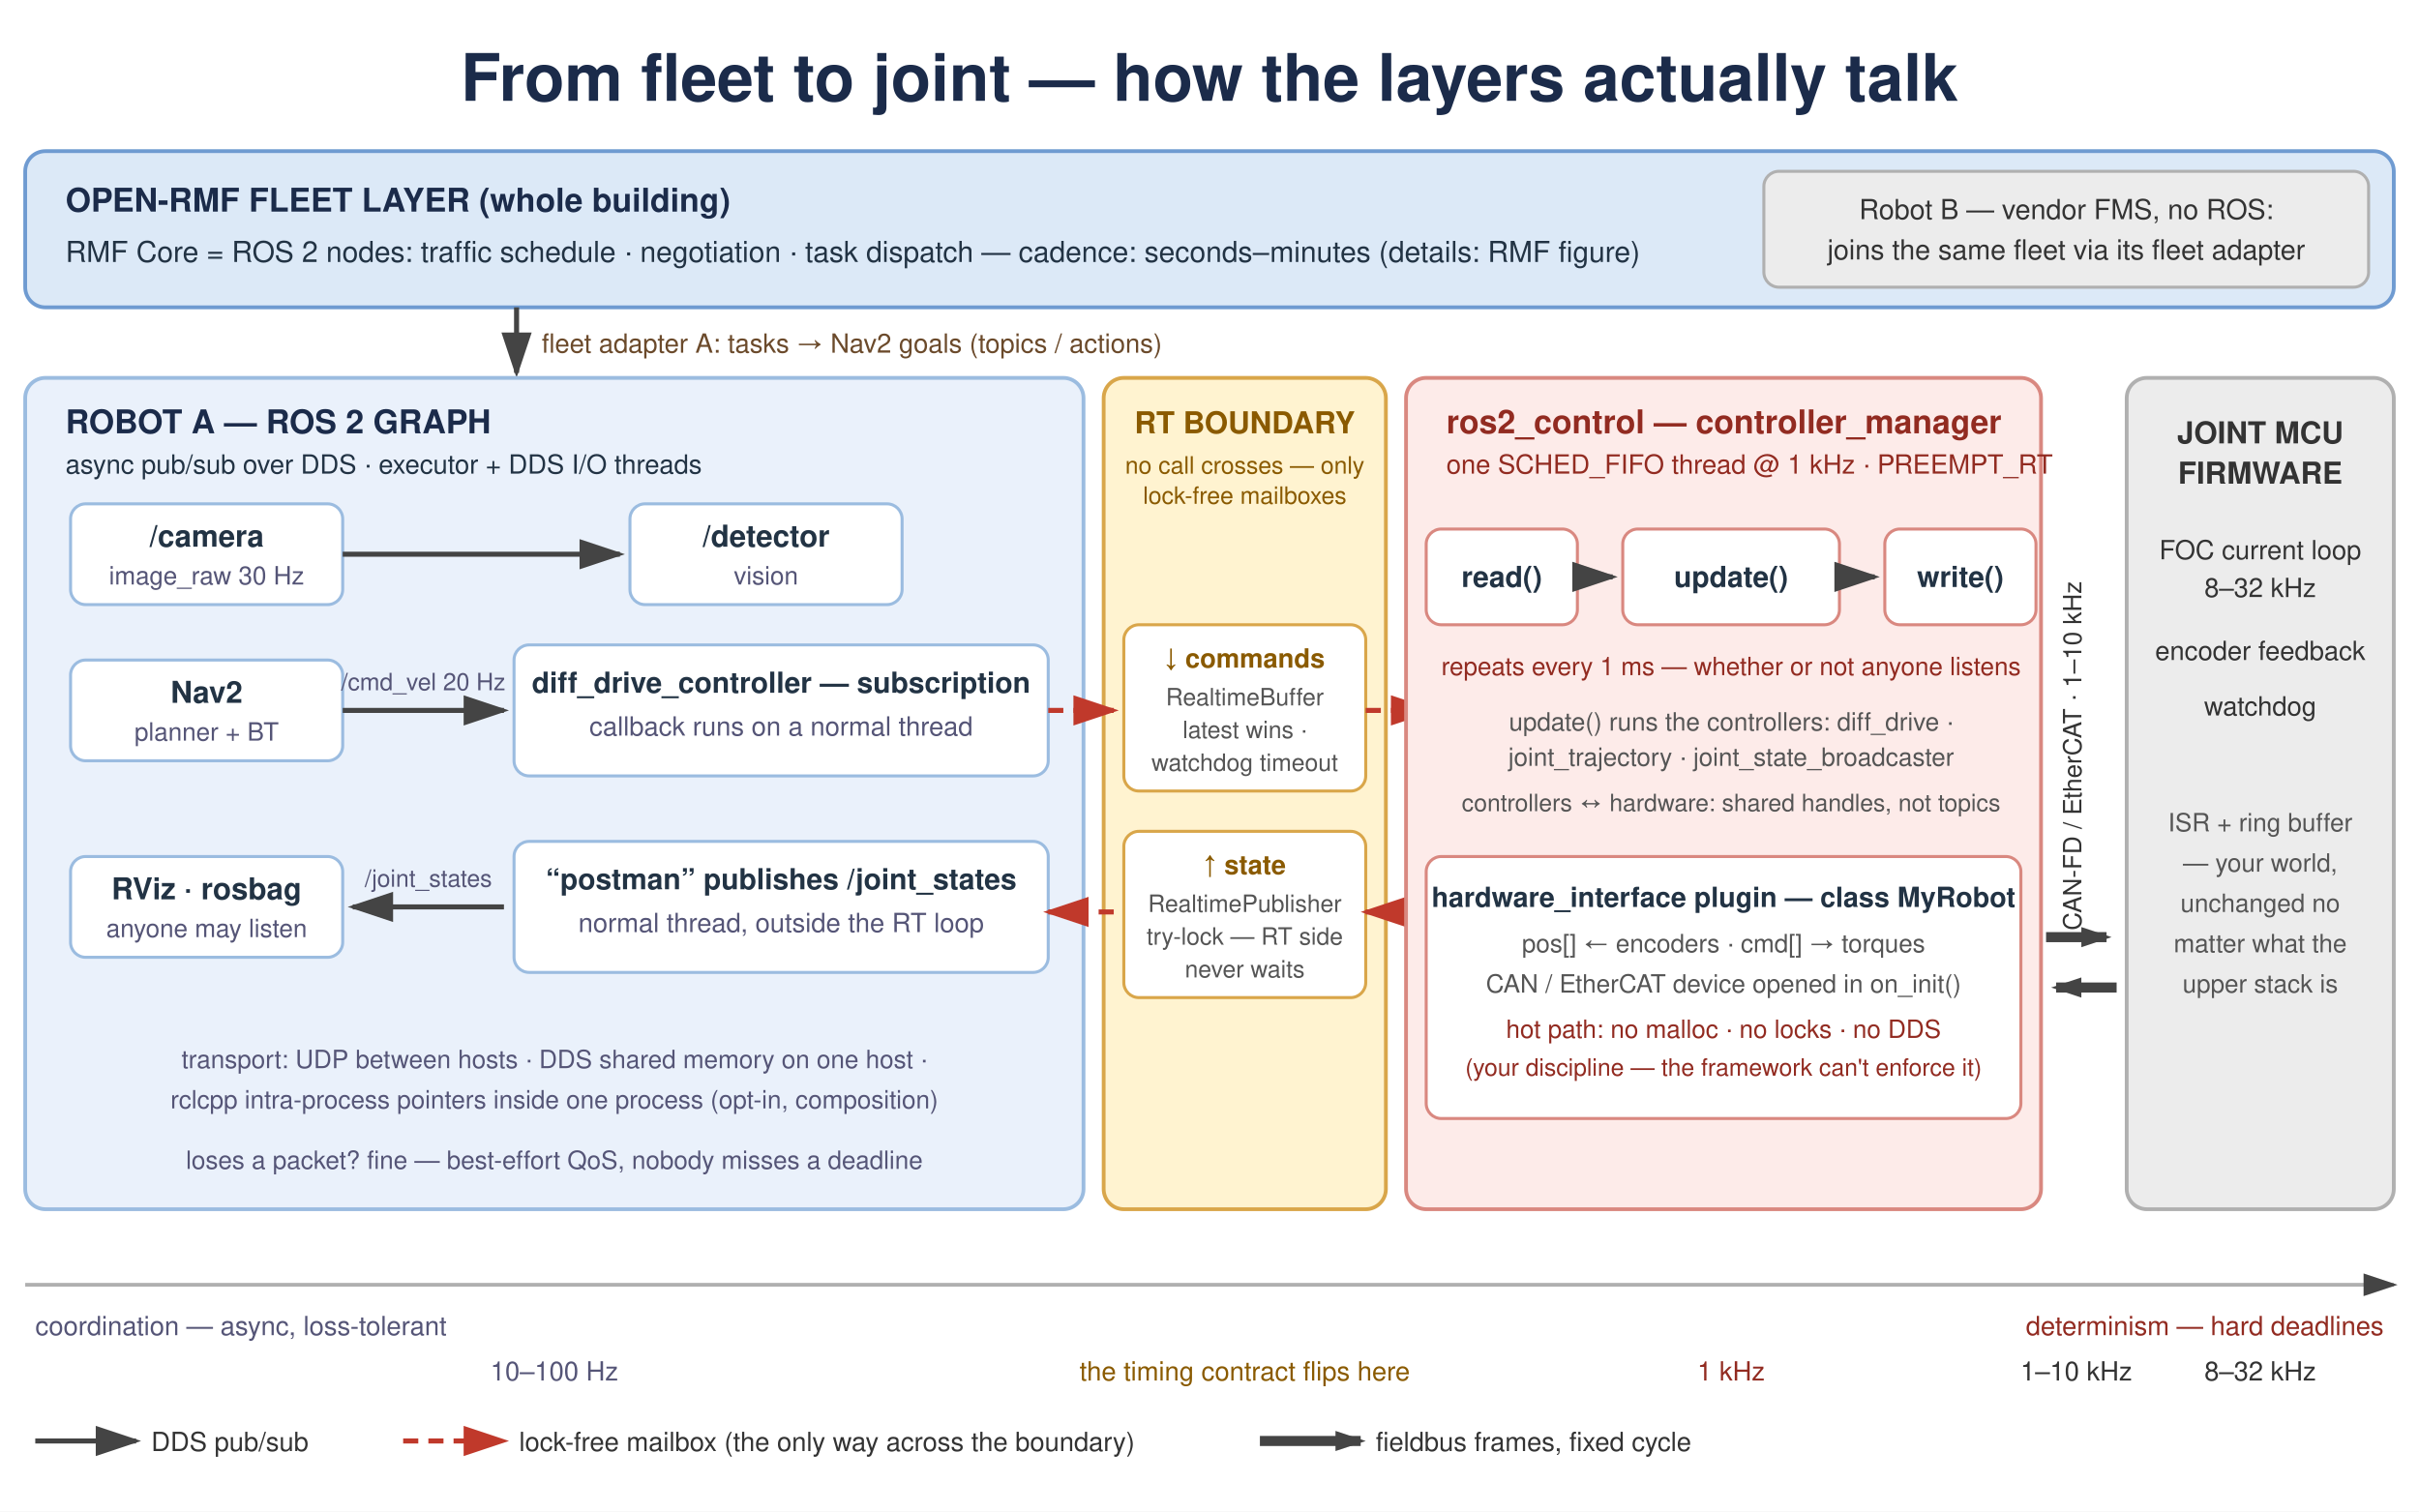
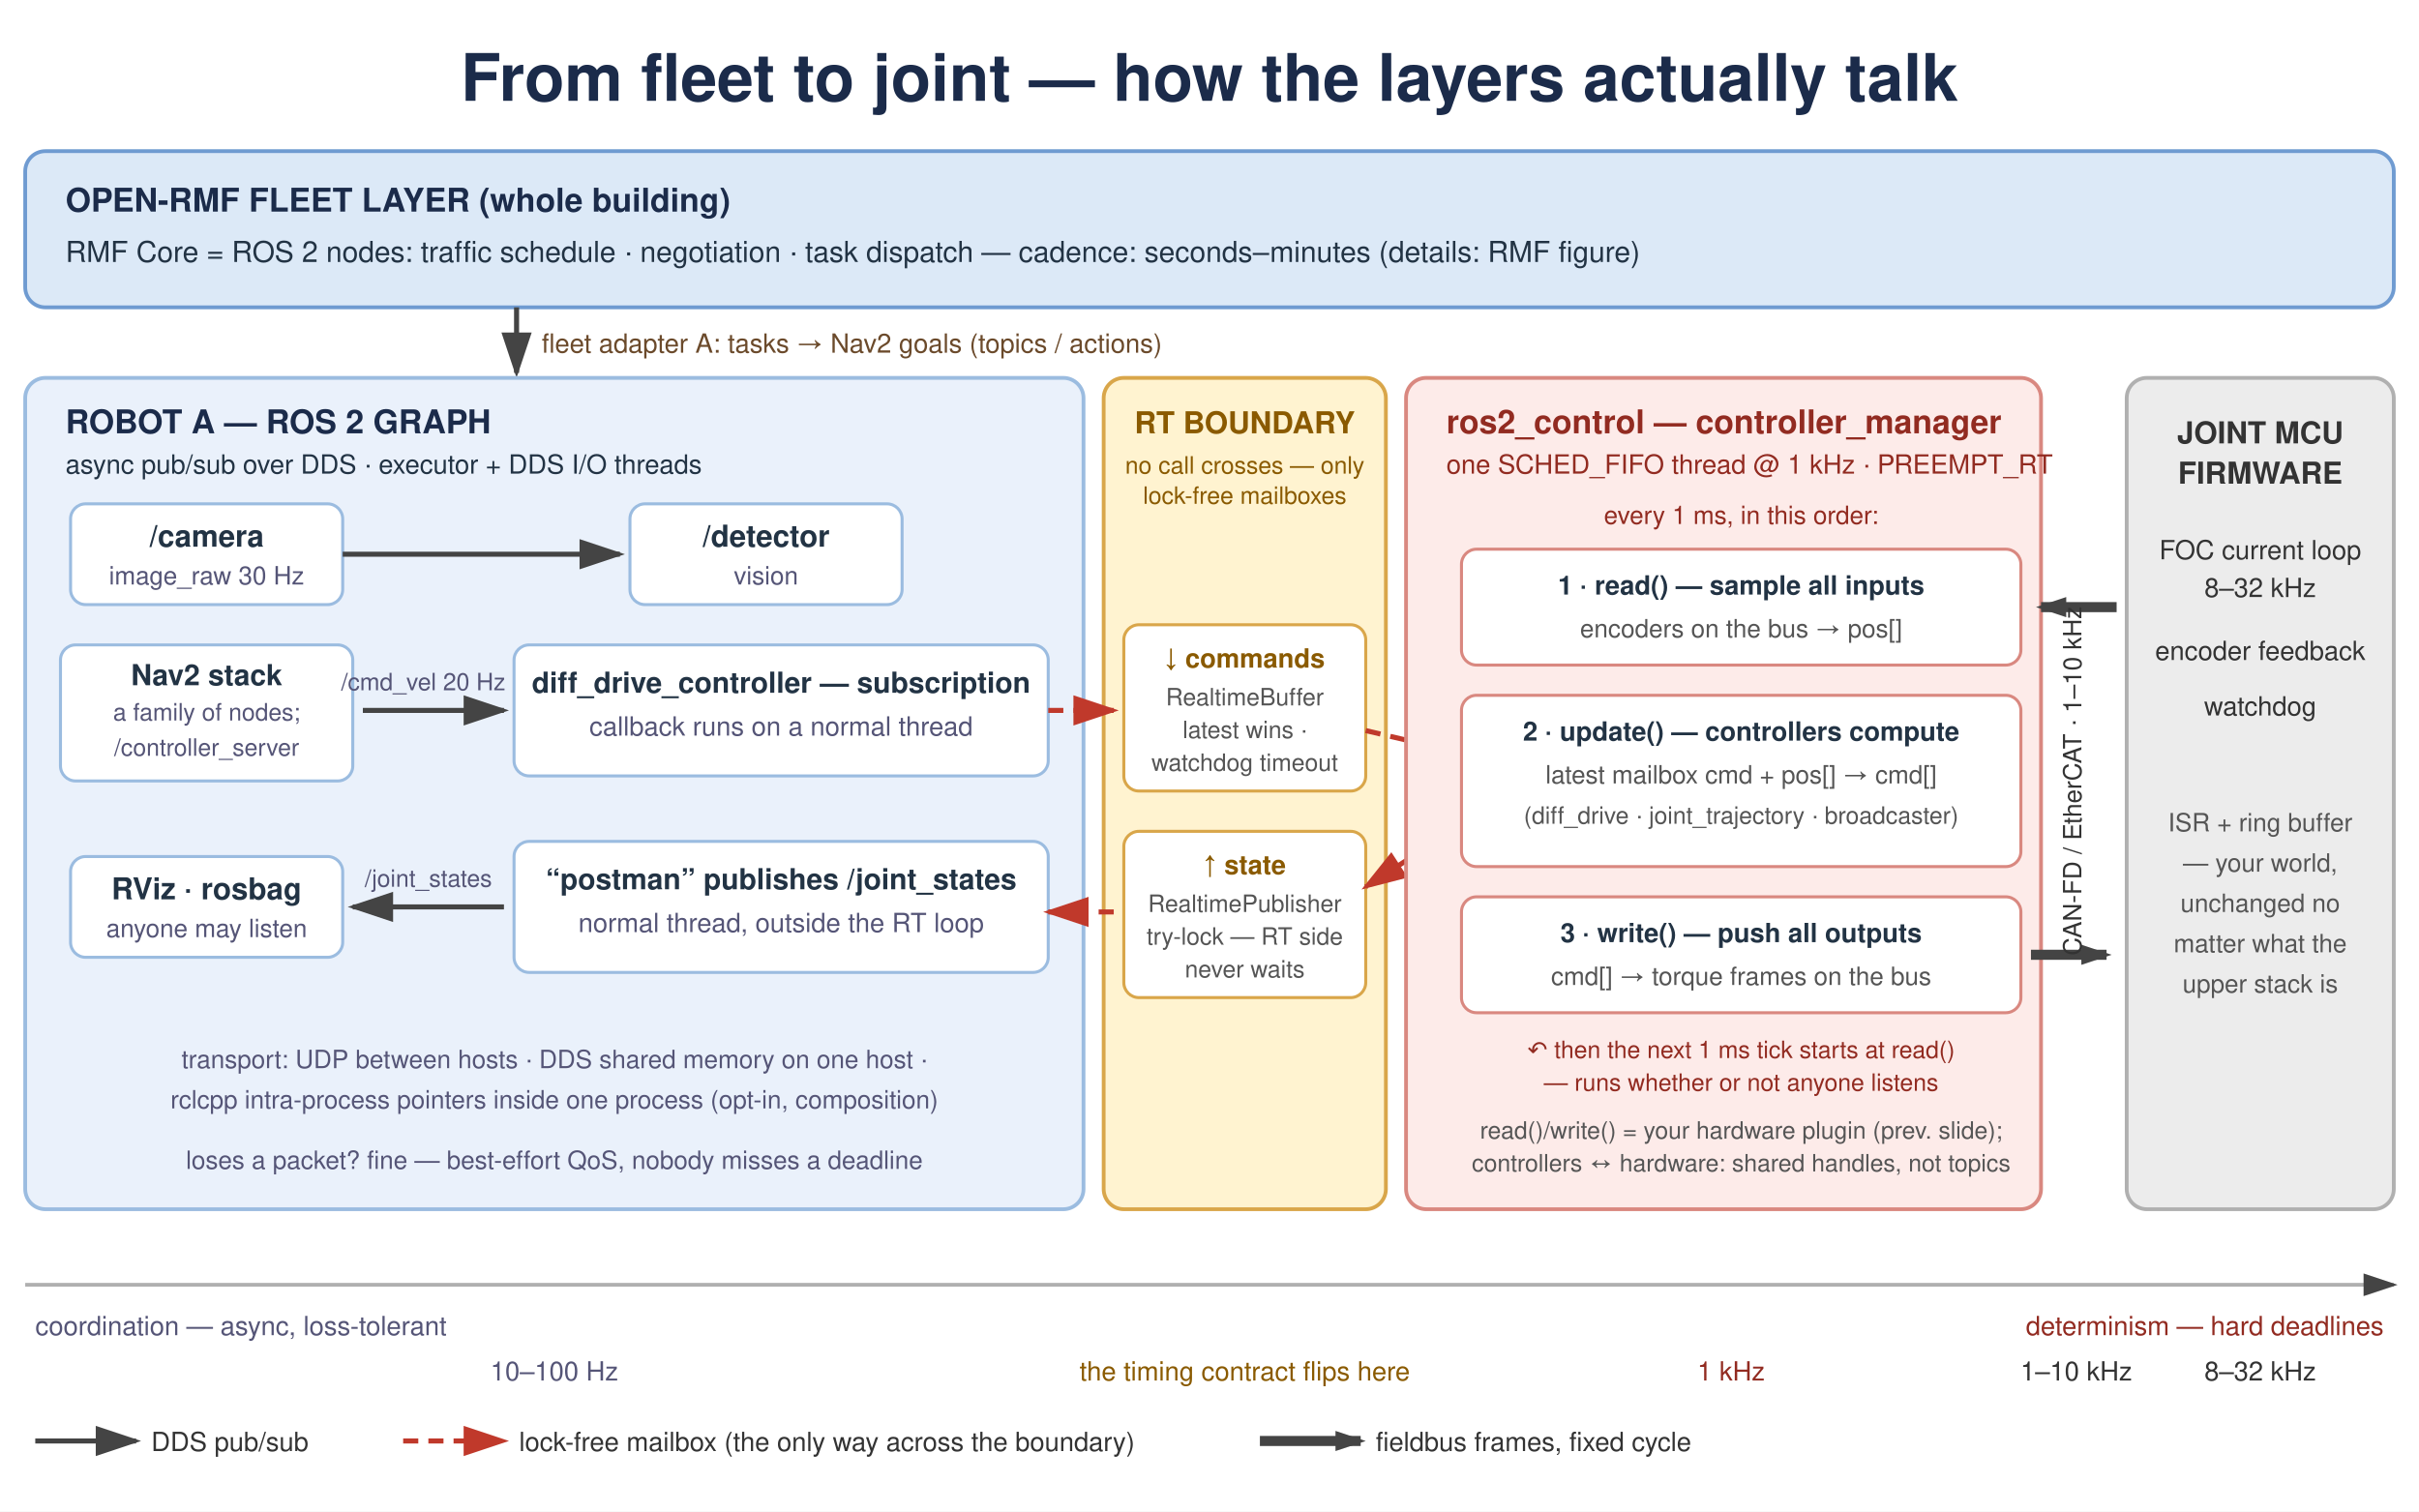
<svg xmlns="http://www.w3.org/2000/svg" viewBox="0 0 960 600" width="960" height="600" font-family="Helvetica, Arial, sans-serif">
  <rect x="0" y="0" width="960" height="600" fill="#ffffff" />
  <defs>
    <marker id="arr" markerWidth="10" markerHeight="10" refX="8" refY="3" orient="auto" markerUnits="strokeWidth">
      <path d="M0,0 L9,3 L0,6 z" fill="#444" />
    </marker>
    <marker id="arrR" markerWidth="10" markerHeight="10" refX="8" refY="3" orient="auto" markerUnits="strokeWidth">
      <path d="M0,0 L9,3 L0,6 z" fill="#C0392B" />
    </marker>
    <marker id="arrF" markerWidth="14" markerHeight="12" refX="10" refY="4" orient="auto" markerUnits="userSpaceOnUse">
      <path d="M0,0 L12,4 L0,8 z" fill="#444" />
    </marker>
  </defs>
  <text x="480" y="40" text-anchor="middle" font-size="26" font-weight="700" fill="#1b2b4a">From fleet to joint — how the layers actually talk</text>
  <rect x="10" y="60" width="940" height="62" rx="8" fill="#DCE9F7" stroke="#6F9BD1" stroke-width="1.5" />
  <text x="26" y="84" font-size="13" font-weight="700" fill="#1b2b4a">OPEN-RMF FLEET LAYER (whole building)</text>
  <text x="26" y="104" font-size="11.5" fill="#234">RMF Core = ROS 2 nodes: traffic schedule · negotiation · task dispatch — cadence: seconds–minutes (details: RMF figure)</text>
-   <rect x="700" y="68" width="240" height="46" rx="6" fill="#ECECEC" stroke="#B0B0B0" stroke-width="1.2" />
-   <text x="820" y="87" text-anchor="middle" font-size="11" fill="#333">Robot B — vendor FMS, no ROS:</text>
-   <text x="820" y="103" text-anchor="middle" font-size="11" fill="#333">joins the same fleet via its fleet adapter</text>
  <line x1="205" y1="122" x2="205" y2="148" stroke="#444" stroke-width="2" marker-end="url(#arr)" />
  <text x="215" y="140" font-size="10.5" fill="#6B4A2B">fleet adapter A: tasks → Nav2 goals (topics / actions)</text>
  <rect x="10" y="150" width="420" height="330" rx="8" fill="#EAF1FB" stroke="#9BBCE0" stroke-width="1.5" />
  <text x="26" y="172" font-size="13" font-weight="700" fill="#1b2b4a">ROBOT A — ROS 2 GRAPH</text>
  <text x="26" y="188" font-size="10.5" fill="#234">async pub/sub over DDS · executor + DDS I/O threads</text>
  <rect x="28" y="200" width="108" height="40" rx="6" fill="#ffffff" stroke="#9BBCE0" stroke-width="1.2" />
  <text x="82" y="217" text-anchor="middle" font-size="12" font-weight="600" fill="#234">/camera</text>
  <text x="82" y="232" text-anchor="middle" font-size="10" fill="#557">image_raw 30 Hz</text>
  <rect x="250" y="200" width="108" height="40" rx="6" fill="#ffffff" stroke="#9BBCE0" stroke-width="1.2" />
  <text x="304" y="217" text-anchor="middle" font-size="12" font-weight="600" fill="#234">/detector</text>
  <text x="304" y="232" text-anchor="middle" font-size="10" fill="#557">vision</text>
  <line x1="136" y1="220" x2="246" y2="220" stroke="#444" stroke-width="2" marker-end="url(#arr)" />
-   <rect x="28" y="262" width="108" height="40" rx="6" fill="#ffffff" stroke="#9BBCE0" stroke-width="1.2" />
-   <text x="82" y="279" text-anchor="middle" font-size="12" font-weight="600" fill="#234">Nav2</text>
-   <text x="82" y="294" text-anchor="middle" font-size="10" fill="#557">planner + BT</text>
+   <rect x="24" y="256" width="116" height="54" rx="6" fill="#ffffff" stroke="#9BBCE0" stroke-width="1.2" />
+   <text x="82" y="272" text-anchor="middle" font-size="11.5" font-weight="600" fill="#234">Nav2 stack</text>
+   <text x="82" y="286" text-anchor="middle" font-size="9.5" fill="#557">a family of nodes;</text>
+   <text x="82" y="300" text-anchor="middle" font-size="9.5" fill="#557">/controller_server</text>
  <rect x="204" y="256" width="212" height="52" rx="6" fill="#ffffff" stroke="#9BBCE0" stroke-width="1.2" />
  <text x="310" y="275" text-anchor="middle" font-size="11.5" font-weight="600" fill="#234">diff_drive_controller — subscription</text>
  <text x="310" y="292" text-anchor="middle" font-size="10.5" fill="#557">callback runs on a normal thread</text>
-   <line x1="136" y1="282" x2="200" y2="282" stroke="#444" stroke-width="2" marker-end="url(#arr)" />
+   <line x1="144" y1="282" x2="200" y2="282" stroke="#444" stroke-width="2" marker-end="url(#arr)" />
  <text x="168" y="274" text-anchor="middle" font-size="9.5" fill="#557">/cmd_vel 20 Hz</text>
  <rect x="28" y="340" width="108" height="40" rx="6" fill="#ffffff" stroke="#9BBCE0" stroke-width="1.2" />
  <text x="82" y="357" text-anchor="middle" font-size="12" font-weight="600" fill="#234">RViz · rosbag</text>
  <text x="82" y="372" text-anchor="middle" font-size="10" fill="#557">anyone may listen</text>
  <rect x="204" y="334" width="212" height="52" rx="6" fill="#ffffff" stroke="#9BBCE0" stroke-width="1.2" />
  <text x="310" y="353" text-anchor="middle" font-size="11.5" font-weight="600" fill="#234">“postman” publishes /joint_states</text>
  <text x="310" y="370" text-anchor="middle" font-size="10.5" fill="#557">normal thread, outside the RT loop</text>
  <line x1="200" y1="360" x2="140" y2="360" stroke="#444" stroke-width="2" marker-end="url(#arr)" />
  <text x="170" y="352" text-anchor="middle" font-size="9.5" fill="#557">/joint_states</text>
  <text x="220" y="424" text-anchor="middle" font-size="10" fill="#557">transport: UDP between hosts · DDS shared memory on one host ·</text>
  <text x="220" y="440" text-anchor="middle" font-size="10" fill="#557">rclcpp intra-process pointers inside one process (opt-in, composition)</text>
  <text x="220" y="464" text-anchor="middle" font-size="10" fill="#557">loses a packet? fine — best-effort QoS, nobody misses a deadline</text>
  <rect x="438" y="150" width="112" height="330" rx="8" fill="#FFF3D0" stroke="#D9A64A" stroke-width="1.5" />
  <text x="494" y="172" text-anchor="middle" font-size="12" font-weight="700" fill="#8A5A00">RT BOUNDARY</text>
  <text x="494" y="188" text-anchor="middle" font-size="9.5" fill="#8A5A00">no call crosses — only</text>
  <text x="494" y="200" text-anchor="middle" font-size="9.5" fill="#8A5A00">lock-free mailboxes</text>
  <rect x="446" y="248" width="96" height="66" rx="6" fill="#ffffff" stroke="#D9A64A" stroke-width="1.2" />
  <text x="494" y="265" text-anchor="middle" font-size="10.5" font-weight="600" fill="#8A5A00">↓ commands</text>
  <text x="494" y="280" text-anchor="middle" font-size="9.5" fill="#555">RealtimeBuffer</text>
  <text x="494" y="293" text-anchor="middle" font-size="9.5" fill="#555">latest wins ·</text>
  <text x="494" y="306" text-anchor="middle" font-size="9.5" fill="#555">watchdog timeout</text>
  <rect x="446" y="330" width="96" height="66" rx="6" fill="#ffffff" stroke="#D9A64A" stroke-width="1.2" />
  <text x="494" y="347" text-anchor="middle" font-size="10.5" font-weight="600" fill="#8A5A00">↑ state</text>
  <text x="494" y="362" text-anchor="middle" font-size="9.5" fill="#555">RealtimePublisher</text>
  <text x="494" y="375" text-anchor="middle" font-size="9.5" fill="#555">try-lock — RT side</text>
  <text x="494" y="388" text-anchor="middle" font-size="9.5" fill="#555">never waits</text>
  <line x1="416" y1="282" x2="442" y2="282" stroke="#C0392B" stroke-width="2" stroke-dasharray="6 4" marker-end="url(#arrR)" />
-   <line x1="542" y1="282" x2="568" y2="282" stroke="#C0392B" stroke-width="2" stroke-dasharray="6 4" marker-end="url(#arrR)" />
-   <line x1="568" y1="362" x2="542" y2="362" stroke="#C0392B" stroke-width="2" stroke-dasharray="6 4" marker-end="url(#arrR)" />
+   <line x1="542" y1="290" x2="576" y2="298" stroke="#C0392B" stroke-width="2" stroke-dasharray="6 4" marker-end="url(#arrR)" />
+   <line x1="576" y1="330" x2="542" y2="352" stroke="#C0392B" stroke-width="2" stroke-dasharray="6 4" marker-end="url(#arrR)" />
  <line x1="442" y1="362" x2="416" y2="362" stroke="#C0392B" stroke-width="2" stroke-dasharray="6 4" marker-end="url(#arrR)" />
  <rect x="558" y="150" width="252" height="330" rx="8" fill="#FDEBE9" stroke="#D98880" stroke-width="1.5" />
  <text x="574" y="172" font-size="13" font-weight="700" fill="#922B21">ros2_control — controller_manager</text>
  <text x="574" y="188" font-size="10.5" fill="#922B21">one SCHED_FIFO thread @ 1 kHz · PREEMPT_RT</text>
-   <rect x="566" y="210" width="60" height="38" rx="6" fill="#ffffff" stroke="#D98880" stroke-width="1.2" />
-   <text x="596" y="233" text-anchor="middle" font-size="11.5" font-weight="600" fill="#234">read()</text>
-   <rect x="644" y="210" width="86" height="38" rx="6" fill="#ffffff" stroke="#D98880" stroke-width="1.2" />
-   <text x="687" y="233" text-anchor="middle" font-size="11.5" font-weight="600" fill="#234">update()</text>
-   <rect x="748" y="210" width="60" height="38" rx="6" fill="#ffffff" stroke="#D98880" stroke-width="1.2" />
-   <text x="778" y="233" text-anchor="middle" font-size="11.5" font-weight="600" fill="#234">write()</text>
-   <line x1="626" y1="229" x2="640" y2="229" stroke="#444" stroke-width="2" marker-end="url(#arr)" />
-   <line x1="730" y1="229" x2="744" y2="229" stroke="#444" stroke-width="2" marker-end="url(#arr)" />
-   <text x="687" y="268" text-anchor="middle" font-size="10" fill="#922B21">repeats every 1 ms — whether or not anyone listens</text>
-   <text x="687" y="290" text-anchor="middle" font-size="10" fill="#555">update() runs the controllers: diff_drive ·</text>
-   <text x="687" y="304" text-anchor="middle" font-size="10" fill="#555">joint_trajectory · joint_state_broadcaster</text>
-   <text x="687" y="322" text-anchor="middle" font-size="9.5" fill="#555">controllers ↔ hardware: shared handles, not topics</text>
-   <rect x="566" y="340" width="236" height="104" rx="6" fill="#ffffff" stroke="#D98880" stroke-width="1.2" />
-   <text x="684" y="360" text-anchor="middle" font-size="11" font-weight="600" fill="#234">hardware_interface plugin — class MyRobot</text>
-   <text x="684" y="378" text-anchor="middle" font-size="10" fill="#555">pos[] ← encoders · cmd[] → torques</text>
-   <text x="684" y="394" text-anchor="middle" font-size="10" fill="#555">CAN / EtherCAT device opened in on_init()</text>
-   <text x="684" y="412" text-anchor="middle" font-size="10" fill="#922B21">hot path: no malloc · no locks · no DDS</text>
-   <text x="684" y="427" text-anchor="middle" font-size="9.5" fill="#922B21">(your discipline — the framework can't enforce it)</text>
-   <line x1="812" y1="372" x2="836" y2="372" stroke="#444" stroke-width="4" marker-end="url(#arrF)" />
-   <line x1="840" y1="392" x2="816" y2="392" stroke="#444" stroke-width="4" marker-end="url(#arrF)" />
+   <text x="691" y="208" text-anchor="middle" font-size="10" fill="#922B21">every 1 ms, in this order:</text>
+   <rect x="580" y="218" width="222" height="46" rx="6" fill="#ffffff" stroke="#D98880" stroke-width="1.2" />
+   <text x="691" y="236" text-anchor="middle" font-size="10.5" font-weight="700" fill="#234">1 · read() — sample all inputs</text>
+   <text x="691" y="253" text-anchor="middle" font-size="10" fill="#555">encoders on the bus → pos[]</text>
+   <rect x="580" y="276" width="222" height="68" rx="6" fill="#ffffff" stroke="#D98880" stroke-width="1.2" />
+   <text x="691" y="294" text-anchor="middle" font-size="10.5" font-weight="700" fill="#234">2 · update() — controllers compute</text>
+   <text x="691" y="311" text-anchor="middle" font-size="10" fill="#555">latest mailbox cmd + pos[] → cmd[]</text>
+   <text x="691" y="327" text-anchor="middle" font-size="9.5" fill="#555">(diff_drive · joint_trajectory · broadcaster)</text>
+   <rect x="580" y="356" width="222" height="46" rx="6" fill="#ffffff" stroke="#D98880" stroke-width="1.2" />
+   <text x="691" y="374" text-anchor="middle" font-size="10.5" font-weight="700" fill="#234">3 · write() — push all outputs</text>
+   <text x="691" y="391" text-anchor="middle" font-size="10" fill="#555">cmd[] → torque frames on the bus</text>
+   <text x="691" y="420" text-anchor="middle" font-size="9.5" fill="#922B21">↶ then the next 1 ms tick starts at read()</text>
+   <text x="691" y="433" text-anchor="middle" font-size="9.5" fill="#922B21">— runs whether or not anyone listens</text>
+   <text x="691" y="452" text-anchor="middle" font-size="9.5" fill="#555">read()/write() = your hardware plugin (prev. slide);</text>
+   <text x="691" y="465" text-anchor="middle" font-size="9.5" fill="#555">controllers ↔ hardware: shared handles, not topics</text>
+   <line x1="840" y1="241" x2="810" y2="241" stroke="#444" stroke-width="4" marker-end="url(#arrF)" />
+   <line x1="806" y1="379" x2="836" y2="379" stroke="#444" stroke-width="4" marker-end="url(#arrF)" />
  <rect x="844" y="150" width="106" height="330" rx="8" fill="#ECECEC" stroke="#B0B0B0" stroke-width="1.5" />
  <text x="897" y="176" text-anchor="middle" font-size="12" font-weight="700" fill="#333">JOINT MCU</text>
  <text x="897" y="192" text-anchor="middle" font-size="12" font-weight="700" fill="#333">FIRMWARE</text>
  <text x="897" y="222" text-anchor="middle" font-size="10.5" fill="#333">FOC current loop</text>
  <text x="897" y="237" text-anchor="middle" font-size="10.5" fill="#333">8–32 kHz</text>
  <text x="897" y="262" text-anchor="middle" font-size="10.5" fill="#333">encoder feedback</text>
  <text x="897" y="284" text-anchor="middle" font-size="10.5" fill="#333">watchdog</text>
  <text x="897" y="330" text-anchor="middle" font-size="10" fill="#555">ISR + ring buffer</text>
  <text x="897" y="346" text-anchor="middle" font-size="10" fill="#555">— your world,</text>
  <text x="897" y="362" text-anchor="middle" font-size="10" fill="#555">unchanged no</text>
  <text x="897" y="378" text-anchor="middle" font-size="10" fill="#555">matter what the</text>
  <text x="897" y="394" text-anchor="middle" font-size="10" fill="#555">upper stack is</text>
-   <text transform="rotate(-90 826 300)" x="826" y="300" text-anchor="middle" font-size="10" fill="#333">CAN-FD / EtherCAT · 1–10 kHz</text>
+   <text transform="rotate(-90 826 310)" x="826" y="310" text-anchor="middle" font-size="10" fill="#333">CAN-FD / EtherCAT · 1–10 kHz</text>
  <line x1="10" y1="510" x2="950" y2="510" stroke="#B0B0B0" stroke-width="1.5" marker-end="url(#arr)" />
  <text x="14" y="530" font-size="10.5" fill="#557">coordination — async, loss-tolerant</text>
  <text x="946" y="530" text-anchor="end" font-size="10.5" fill="#922B21">determinism — hard deadlines</text>
  <text x="220" y="548" text-anchor="middle" font-size="10.5" fill="#557">10–100 Hz</text>
  <text x="494" y="548" text-anchor="middle" font-size="10.5" fill="#8A5A00">the timing contract flips here</text>
  <text x="687" y="548" text-anchor="middle" font-size="10.5" fill="#922B21">1 kHz</text>
  <text x="824" y="548" text-anchor="middle" font-size="10.5" fill="#333">1–10 kHz</text>
  <text x="897" y="548" text-anchor="middle" font-size="10.5" fill="#333">8–32 kHz</text>
  <line x1="14" y1="572" x2="54" y2="572" stroke="#444" stroke-width="2" marker-end="url(#arr)" />
  <text x="60" y="576" font-size="10.5" fill="#333">DDS pub/sub</text>
  <line x1="160" y1="572" x2="200" y2="572" stroke="#C0392B" stroke-width="2" stroke-dasharray="6 4" marker-end="url(#arrR)" />
  <text x="206" y="576" font-size="10.5" fill="#333">lock-free mailbox (the only way across the boundary)</text>
  <line x1="500" y1="572" x2="540" y2="572" stroke="#444" stroke-width="4" marker-end="url(#arrF)" />
  <text x="546" y="576" font-size="10.5" fill="#333">fieldbus frames, fixed cycle</text>
</svg>
